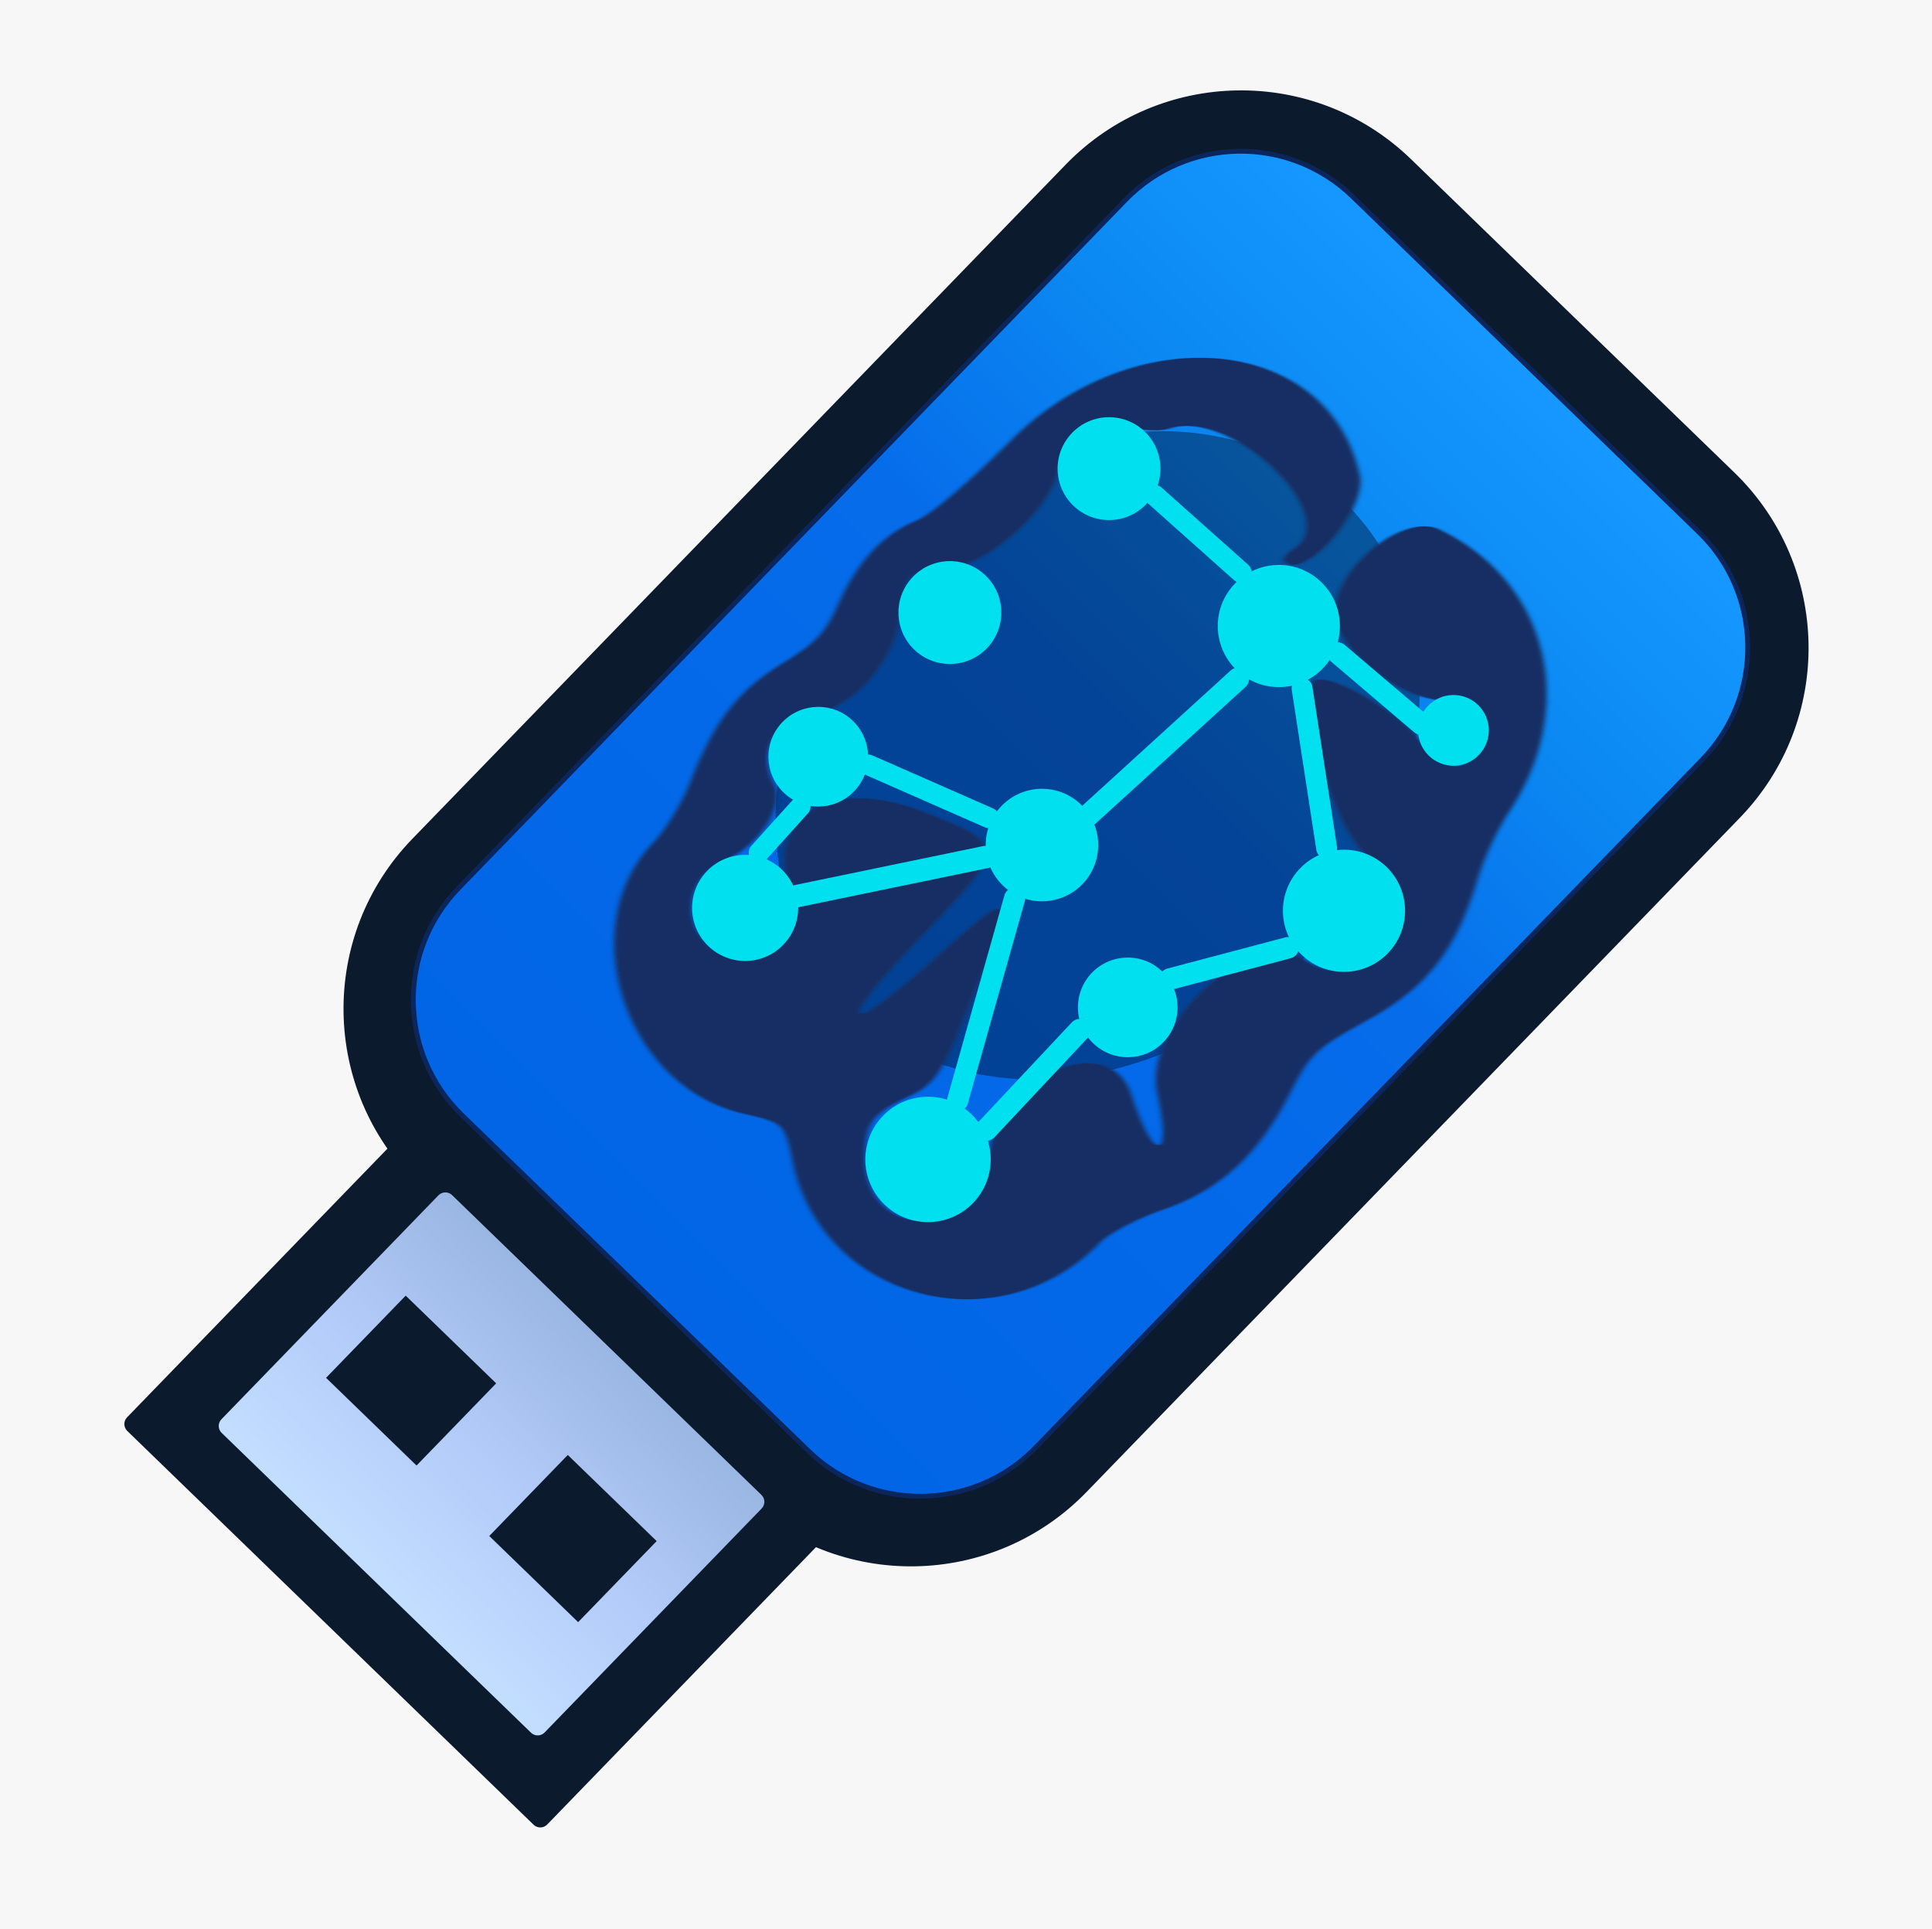
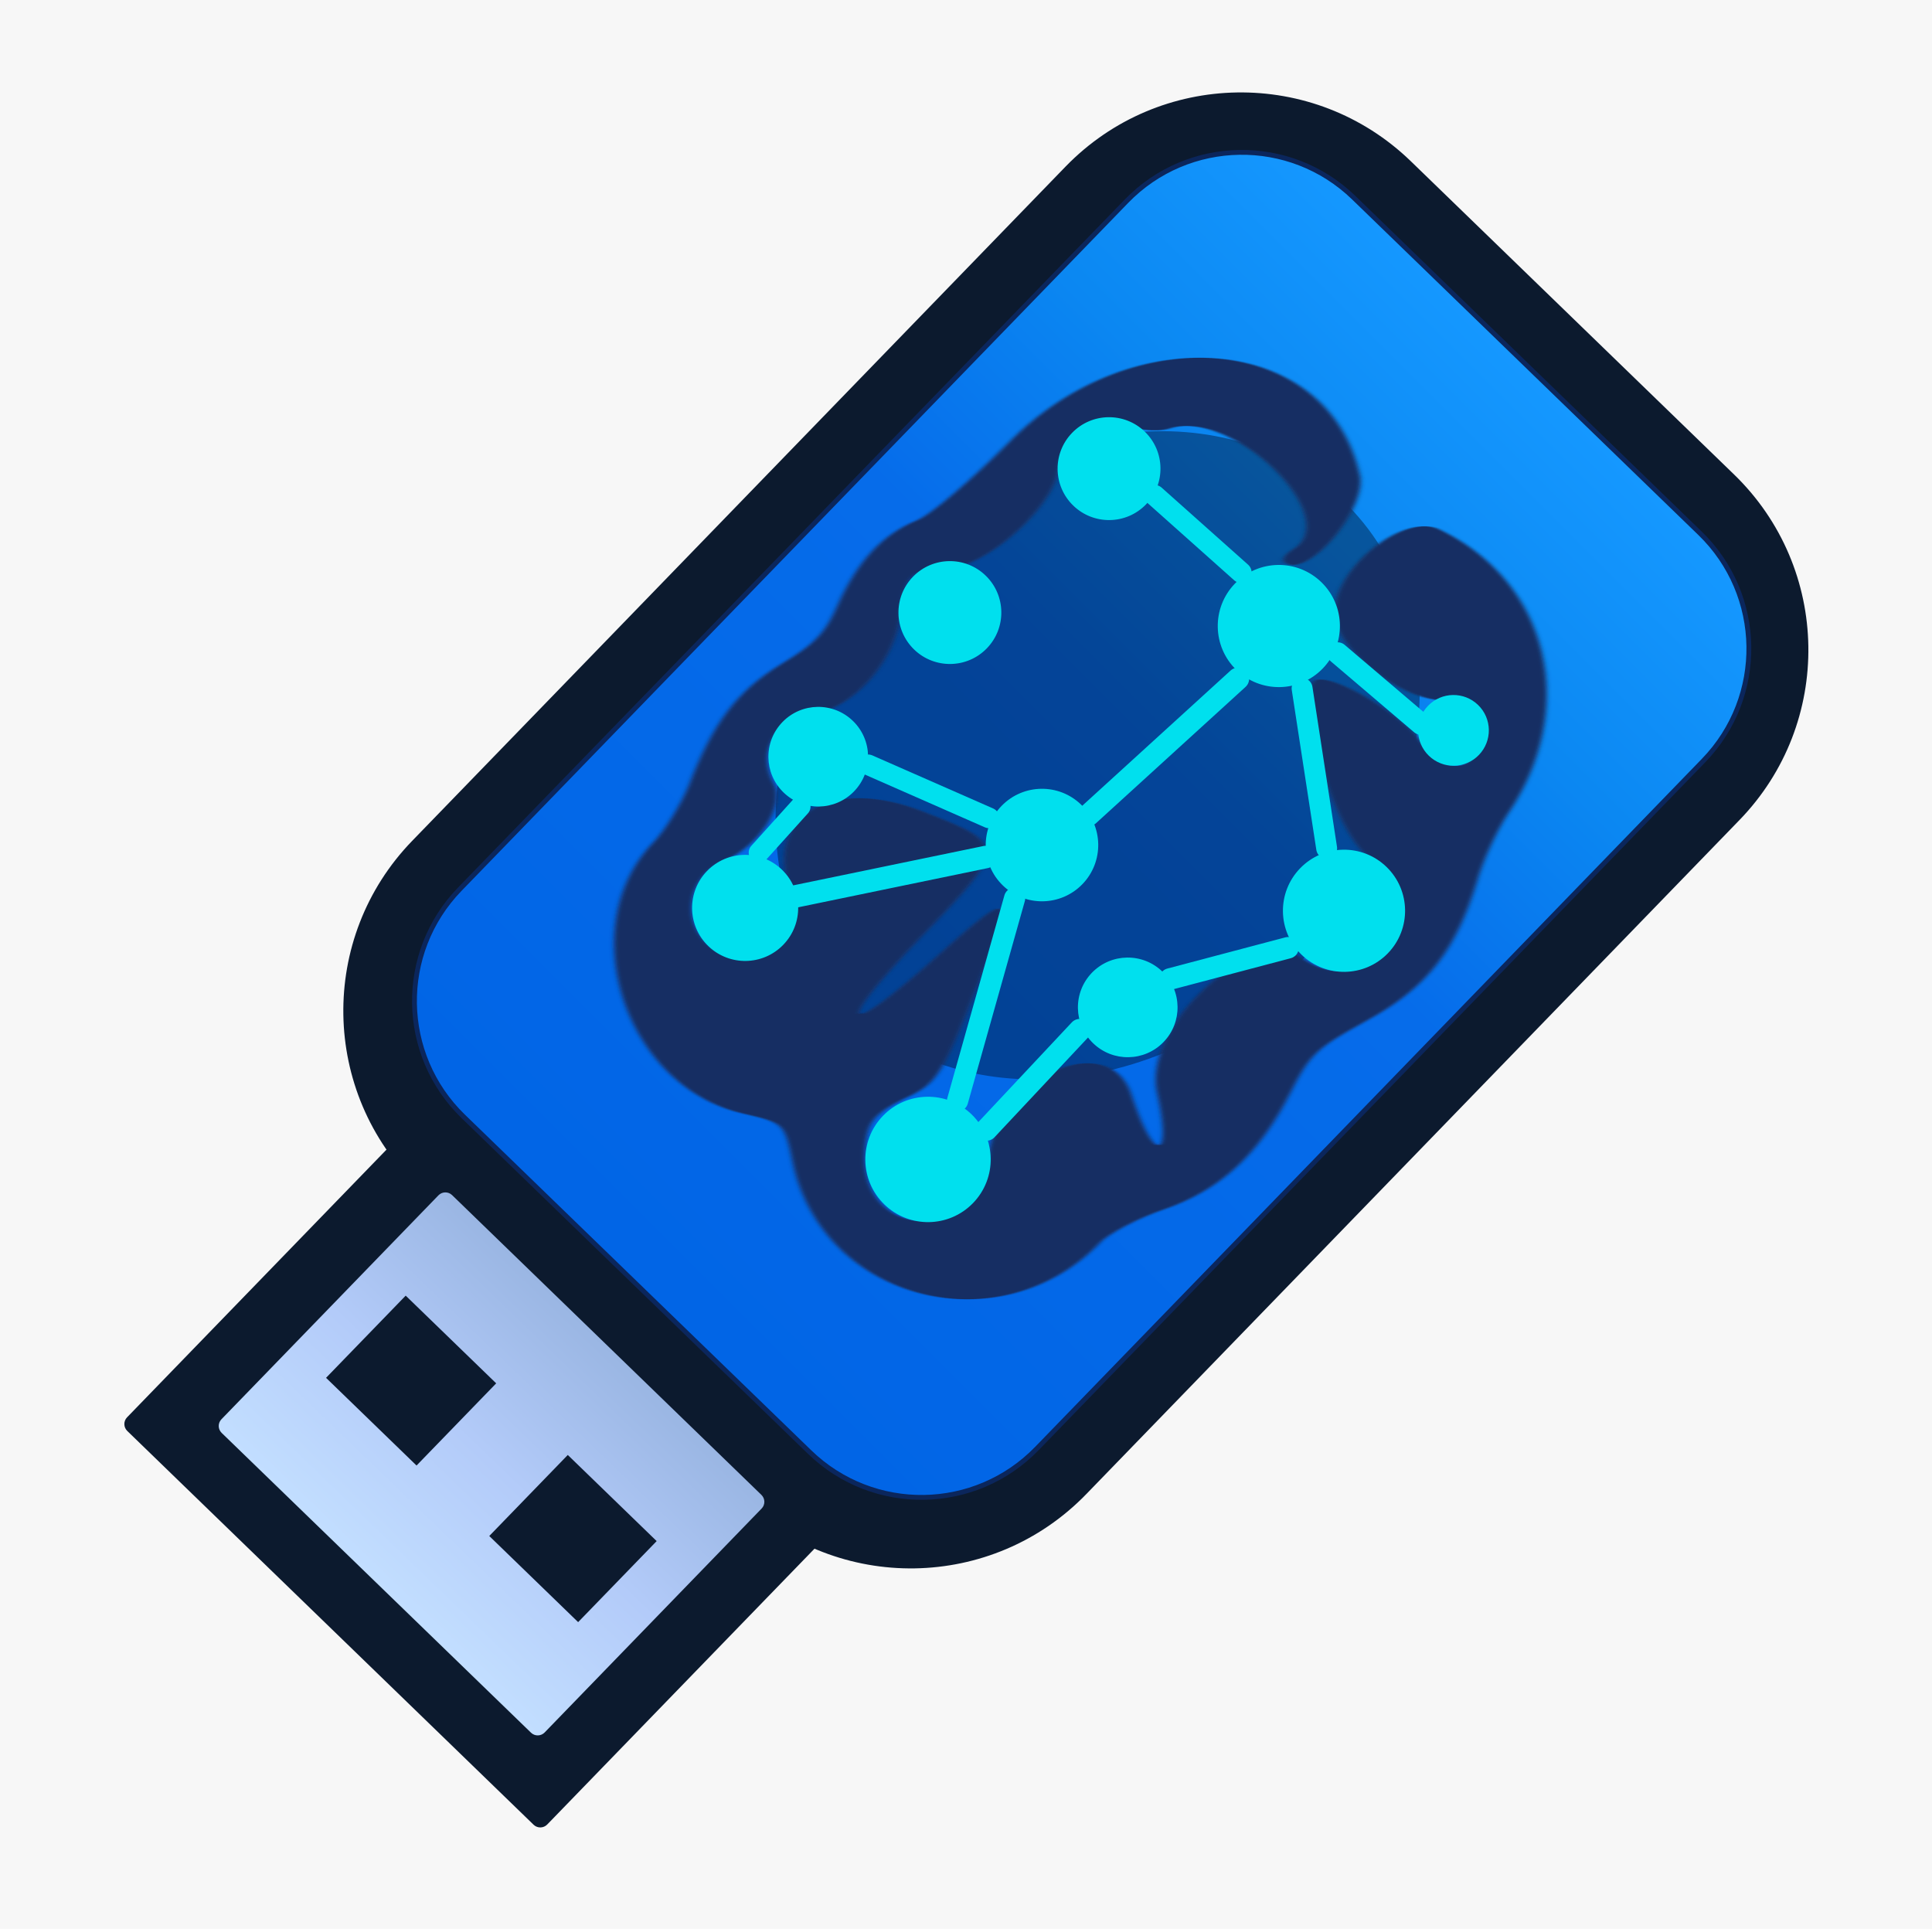
<svg xmlns="http://www.w3.org/2000/svg" viewBox="0 0 601 600" width="601" height="600">
  <defs>
    <linearGradient id="bodyGrad" x1="0.5" y1="0" x2="0.5" y2="1">
      <stop offset="0%" stop-color="#1598ff" />
      <stop offset="20%" stop-color="#0b88f2" />
      <stop offset="42%" stop-color="#066cea" />
      <stop offset="100%" stop-color="#0165e6" />
    </linearGradient>
    <linearGradient id="metalGrad" x1="0.5" y1="0" x2="0.5" y2="1">
      <stop offset="0%" stop-color="#9ab6e3" />
      <stop offset="50%" stop-color="#b3cbf9" />
      <stop offset="100%" stop-color="#c2deff" />
    </linearGradient>
    <filter id="brainBlur">
      <feGaussianBlur stdDeviation="2" />
    </filter>
  </defs>
  <rect width="601" height="600" fill="#f7f7f7" />
  <g transform="rotate(44.1, 335.8, 249.1)">
-     <rect x="195.0" y="34.0" width="292.0" height="444.0" rx="76" fill="#0c1a2e" />
+     <rect x="195.4" y="34.5" width="292.0" height="444.0" rx="76" fill="#0c1a2e" />
    <rect x="256.5" y="445.0" width="182.0" height="151.0" rx="3" fill="#0c1a2e" />
-     <rect x="216.0" y="55.0" width="250.0" height="398.0" rx="50.0" fill="url(#bodyGrad)" stroke="#0b265c" stroke-width="1.5" />
+     <rect x="216.5" y="55.0" width="250.0" height="398.0" rx="50.0" fill="url(#bodyGrad)" stroke="#0b265c" stroke-width="1.5" />
    <rect x="278.0" y="473.0" width="140.0" height="103.0" rx="3" fill="url(#metalGrad)" />
    <rect x="292.4" y="505.5" width="39.2" height="35.6" fill="#0c1a2e" />
    <rect x="363.1" y="506.0" width="38.5" height="35.1" fill="#0c1a2e" />
    <ellipse cx="330" cy="235" rx="90" ry="110" fill="#010a20" opacity="0.41" />
    <g transform="translate(0,700) scale(0.286885,-0.286885)" filter="url(#brainBlur)">
      <path d="M1247 2055 c-45 -14 -55 -123 -13 -150 31 -20 105 -12 140 16 32 25 55 24 65 -3 13 -34 -5 -49 -48 -42 -40 6 -122 -15 -128 -33 -9 -27 130 -104 174 -97 91 14 119 -111 28 -128 -66 -12 -77 -173 -14 -215 64 -42 51 -57 -18 -21 -68 36 -119 -88 -64 -158 57 -73 -34 -158 -97 -91 -25 27 -27 38 -10 83 10 29 7 42 -28 127 -46 113 -49 113 -57 2 -10 -138 -26 -140 -27 -2 0 140 -2 141 -94 102 -97 -41 -120 -122 -45 -161 53 -27 36 -104 -23 -104 -40 0 -65 40 -48 79 15 38 5 88 -21 96 -37 12 -46 51 -20 86 26 35 22 103 -10 143 -24 31 -24 41 2 67 30 30 38 126 14 162 -23 35 -16 69 17 85 16 7 33 22 38 32 34 63 203 62 187 -1 -3 -13 -1 -19 6 -16 28 9 20 105 -10 124 -131 86 -297 -48 -298 -241 -1 -56 -6 -114 -13 -129 -16 -37 -15 -76 2 -124 12 -33 12 -48 1 -90 -14 -54 -9 -97 20 -165 8 -21 15 -52 15 -70 0 -127 162 -212 274 -144 40 24 40 24 77 -1 127 -84 299 14 299 170 0 14 11 48 25 75 29 58 32 114 10 186 -14 45 -13 54 5 113 22 71 17 121 -19 192 -11 20 -23 55 -27 76 -24 136 -142 211 -267 170z" fill="#152e64" />
    </g>
    <line x1="342.4" y1="284.9" x2="373.5" y2="342.5" stroke="#00e0ee" stroke-width="6.6" stroke-linecap="round" />
    <line x1="344.8" y1="187.5" x2="340.9" y2="250.3" stroke="#00e0ee" stroke-width="6.9" stroke-linecap="round" />
    <line x1="327.0" y1="282.0" x2="293.0" y2="332.0" stroke="#00e0ee" stroke-width="7.0" stroke-linecap="round" />
    <line x1="361.2" y1="175.8" x2="401.3" y2="206.2" stroke="#00e0ee" stroke-width="6.5" stroke-linecap="round" />
    <line x1="385.5" y1="300.2" x2="386.2" y2="342.7" stroke="#00e0ee" stroke-width="6.9" stroke-linecap="round" />
    <line x1="319.3" y1="272.5" x2="280.8" y2="286.8" stroke="#00e0ee" stroke-width="6.4" stroke-linecap="round" />
    <line x1="414.2" y1="236.8" x2="394.6" y2="269.3" stroke="#00e0ee" stroke-width="6.7" stroke-linecap="round" />
    <line x1="322.5" y1="163.1" x2="286.5" y2="164.6" stroke="#00e0ee" stroke-width="6.5" stroke-linecap="round" />
    <line x1="395.5" y1="158.0" x2="361.5" y2="160.2" stroke="#00e0ee" stroke-width="6.7" stroke-linecap="round" />
    <line x1="274.7" y1="310.8" x2="275.4" y2="330.1" stroke="#00e0ee" stroke-width="6.3" stroke-linecap="round" />
    <circle cx="379.6" cy="362.0" r="19.5" fill="#00e0ee" />
    <circle cx="418.7" cy="216.4" r="19.0" fill="#00e0ee" />
    <circle cx="342.5" cy="166.9" r="19.0" fill="#00e0ee" />
    <circle cx="337.0" cy="267.1" r="17.5" fill="#00e0ee" />
    <circle cx="284.3" cy="345.4" r="16.5" fill="#00e0ee" />
    <circle cx="270.5" cy="168.5" r="16.0" fill="#00e0ee" />
    <circle cx="266.1" cy="235.1" r="16.0" fill="#00e0ee" />
    <circle cx="391.3" cy="284.8" r="15.5" fill="#00e0ee" />
    <circle cx="267.9" cy="295.8" r="15.5" fill="#00e0ee" />
    <circle cx="404.1" cy="152.4" r="11.0" fill="#00e0ee" />
  </g>
</svg>
